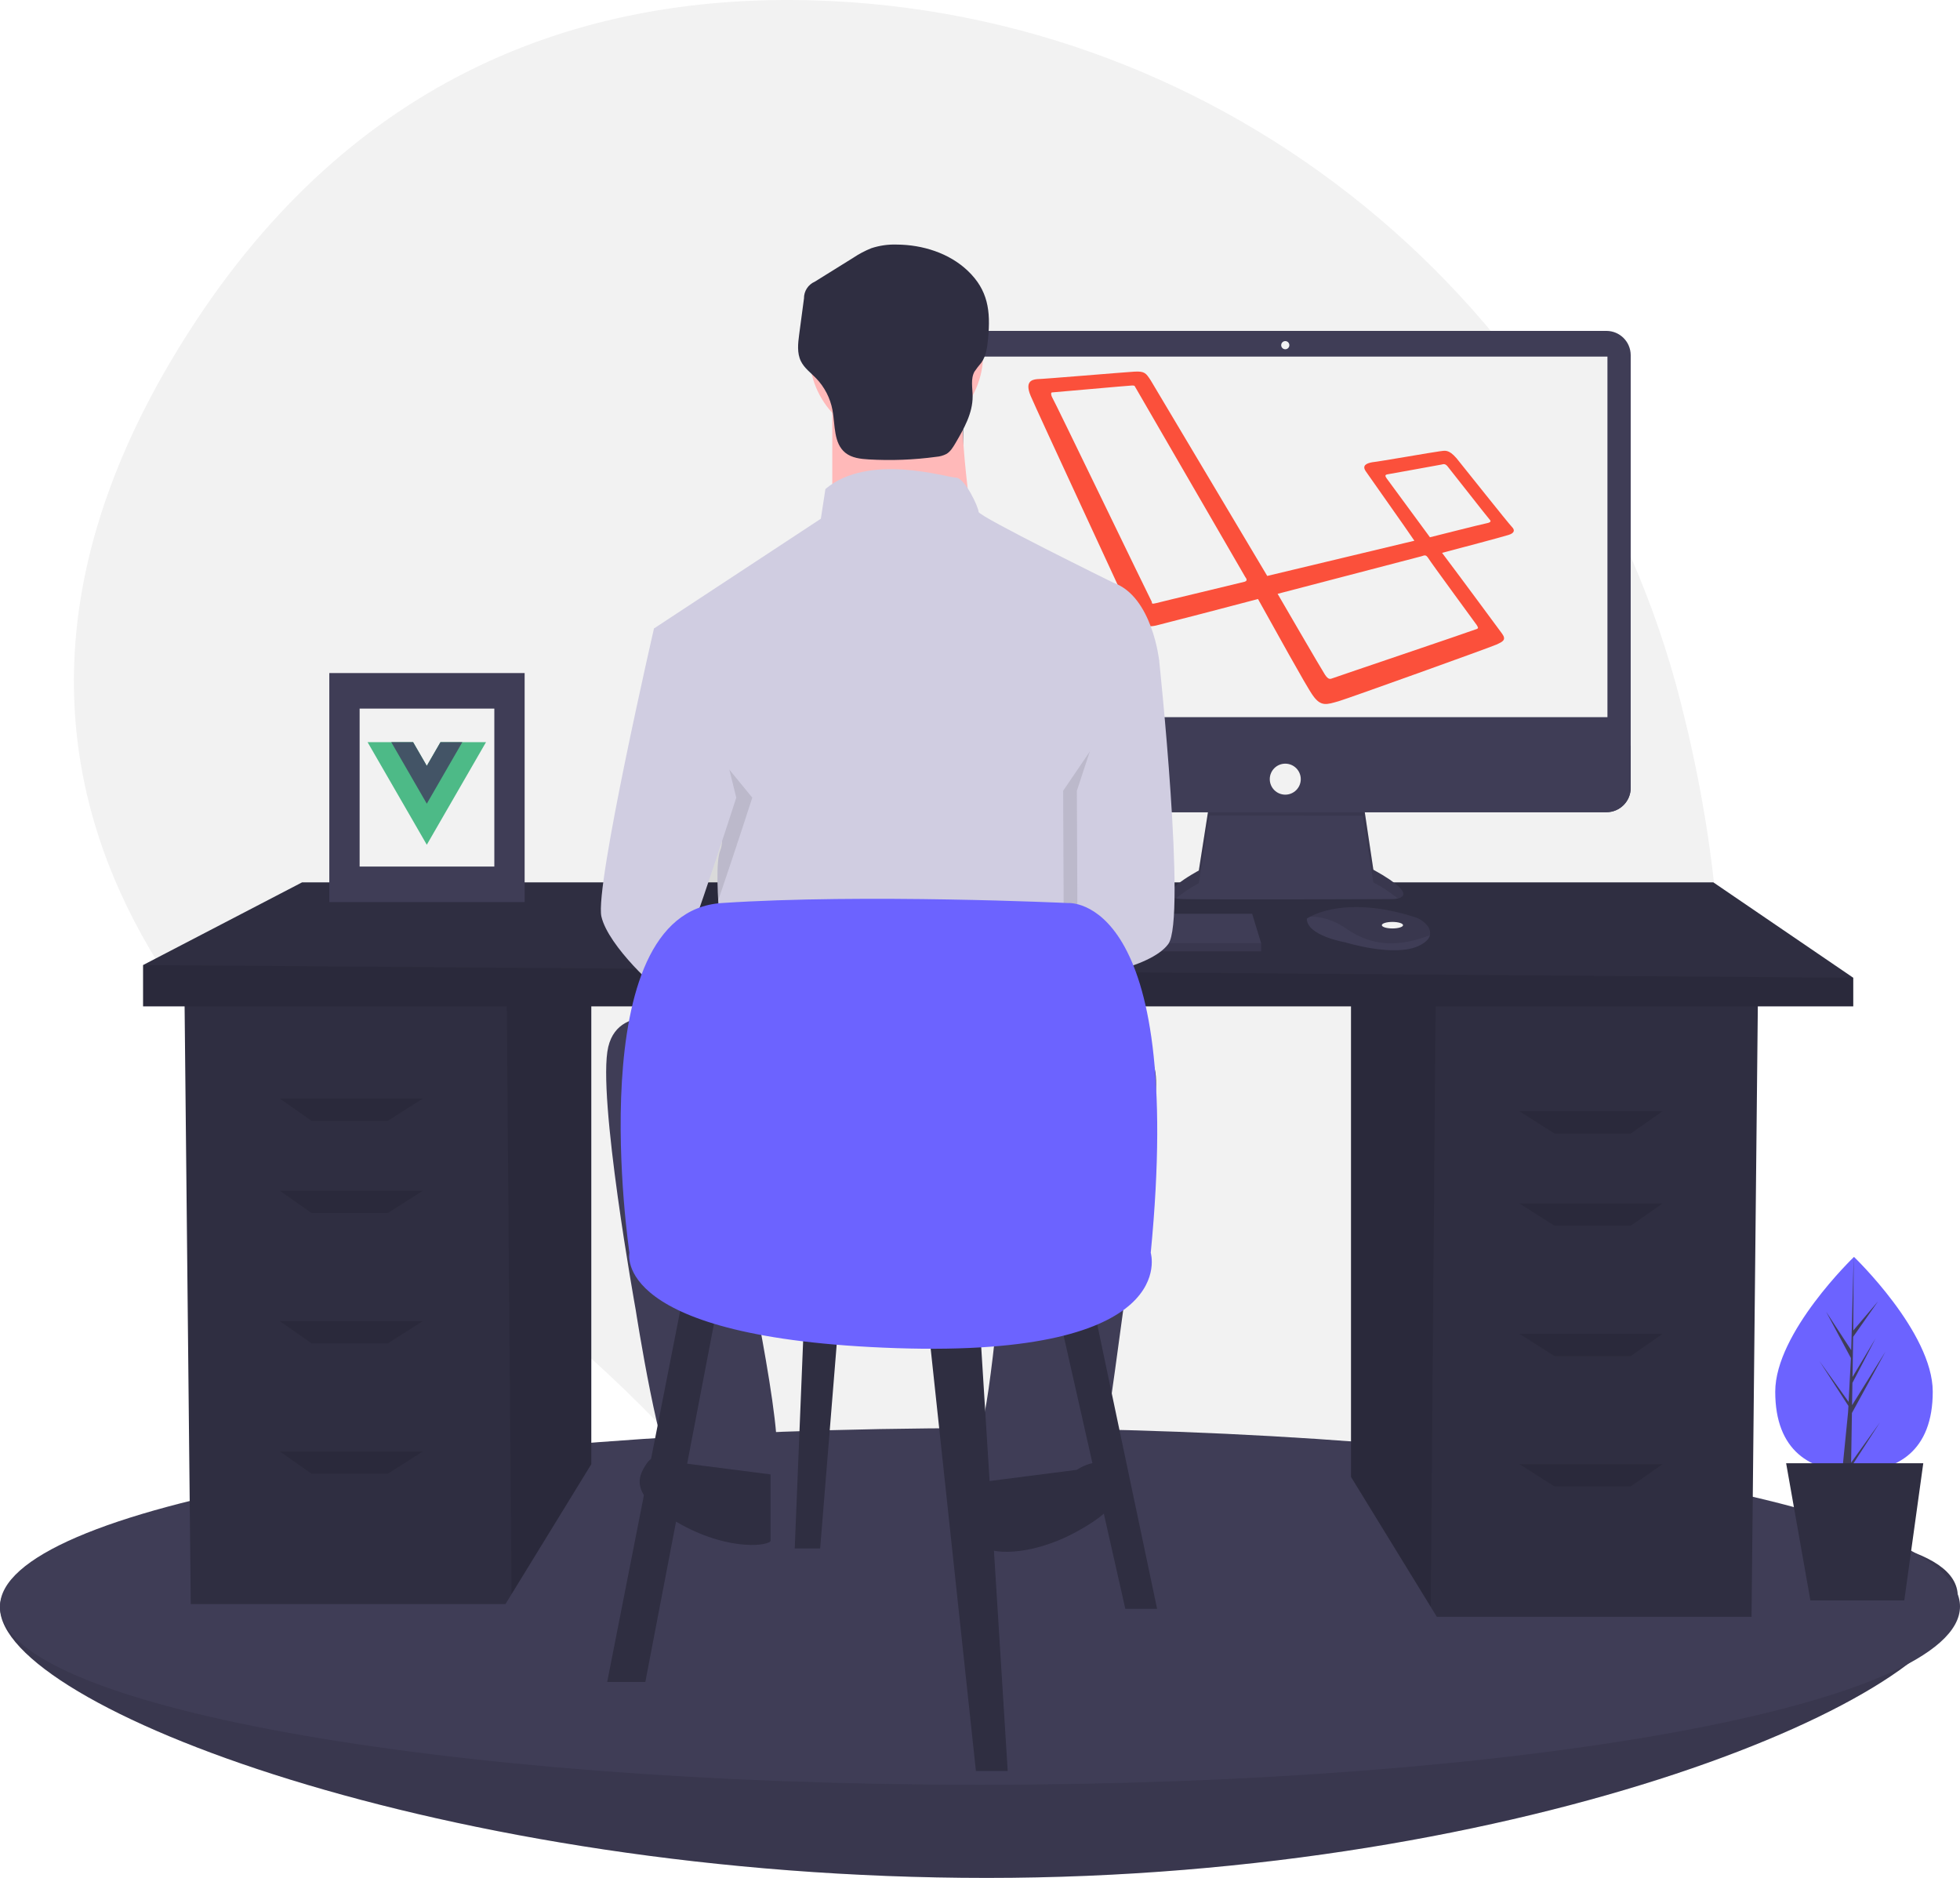
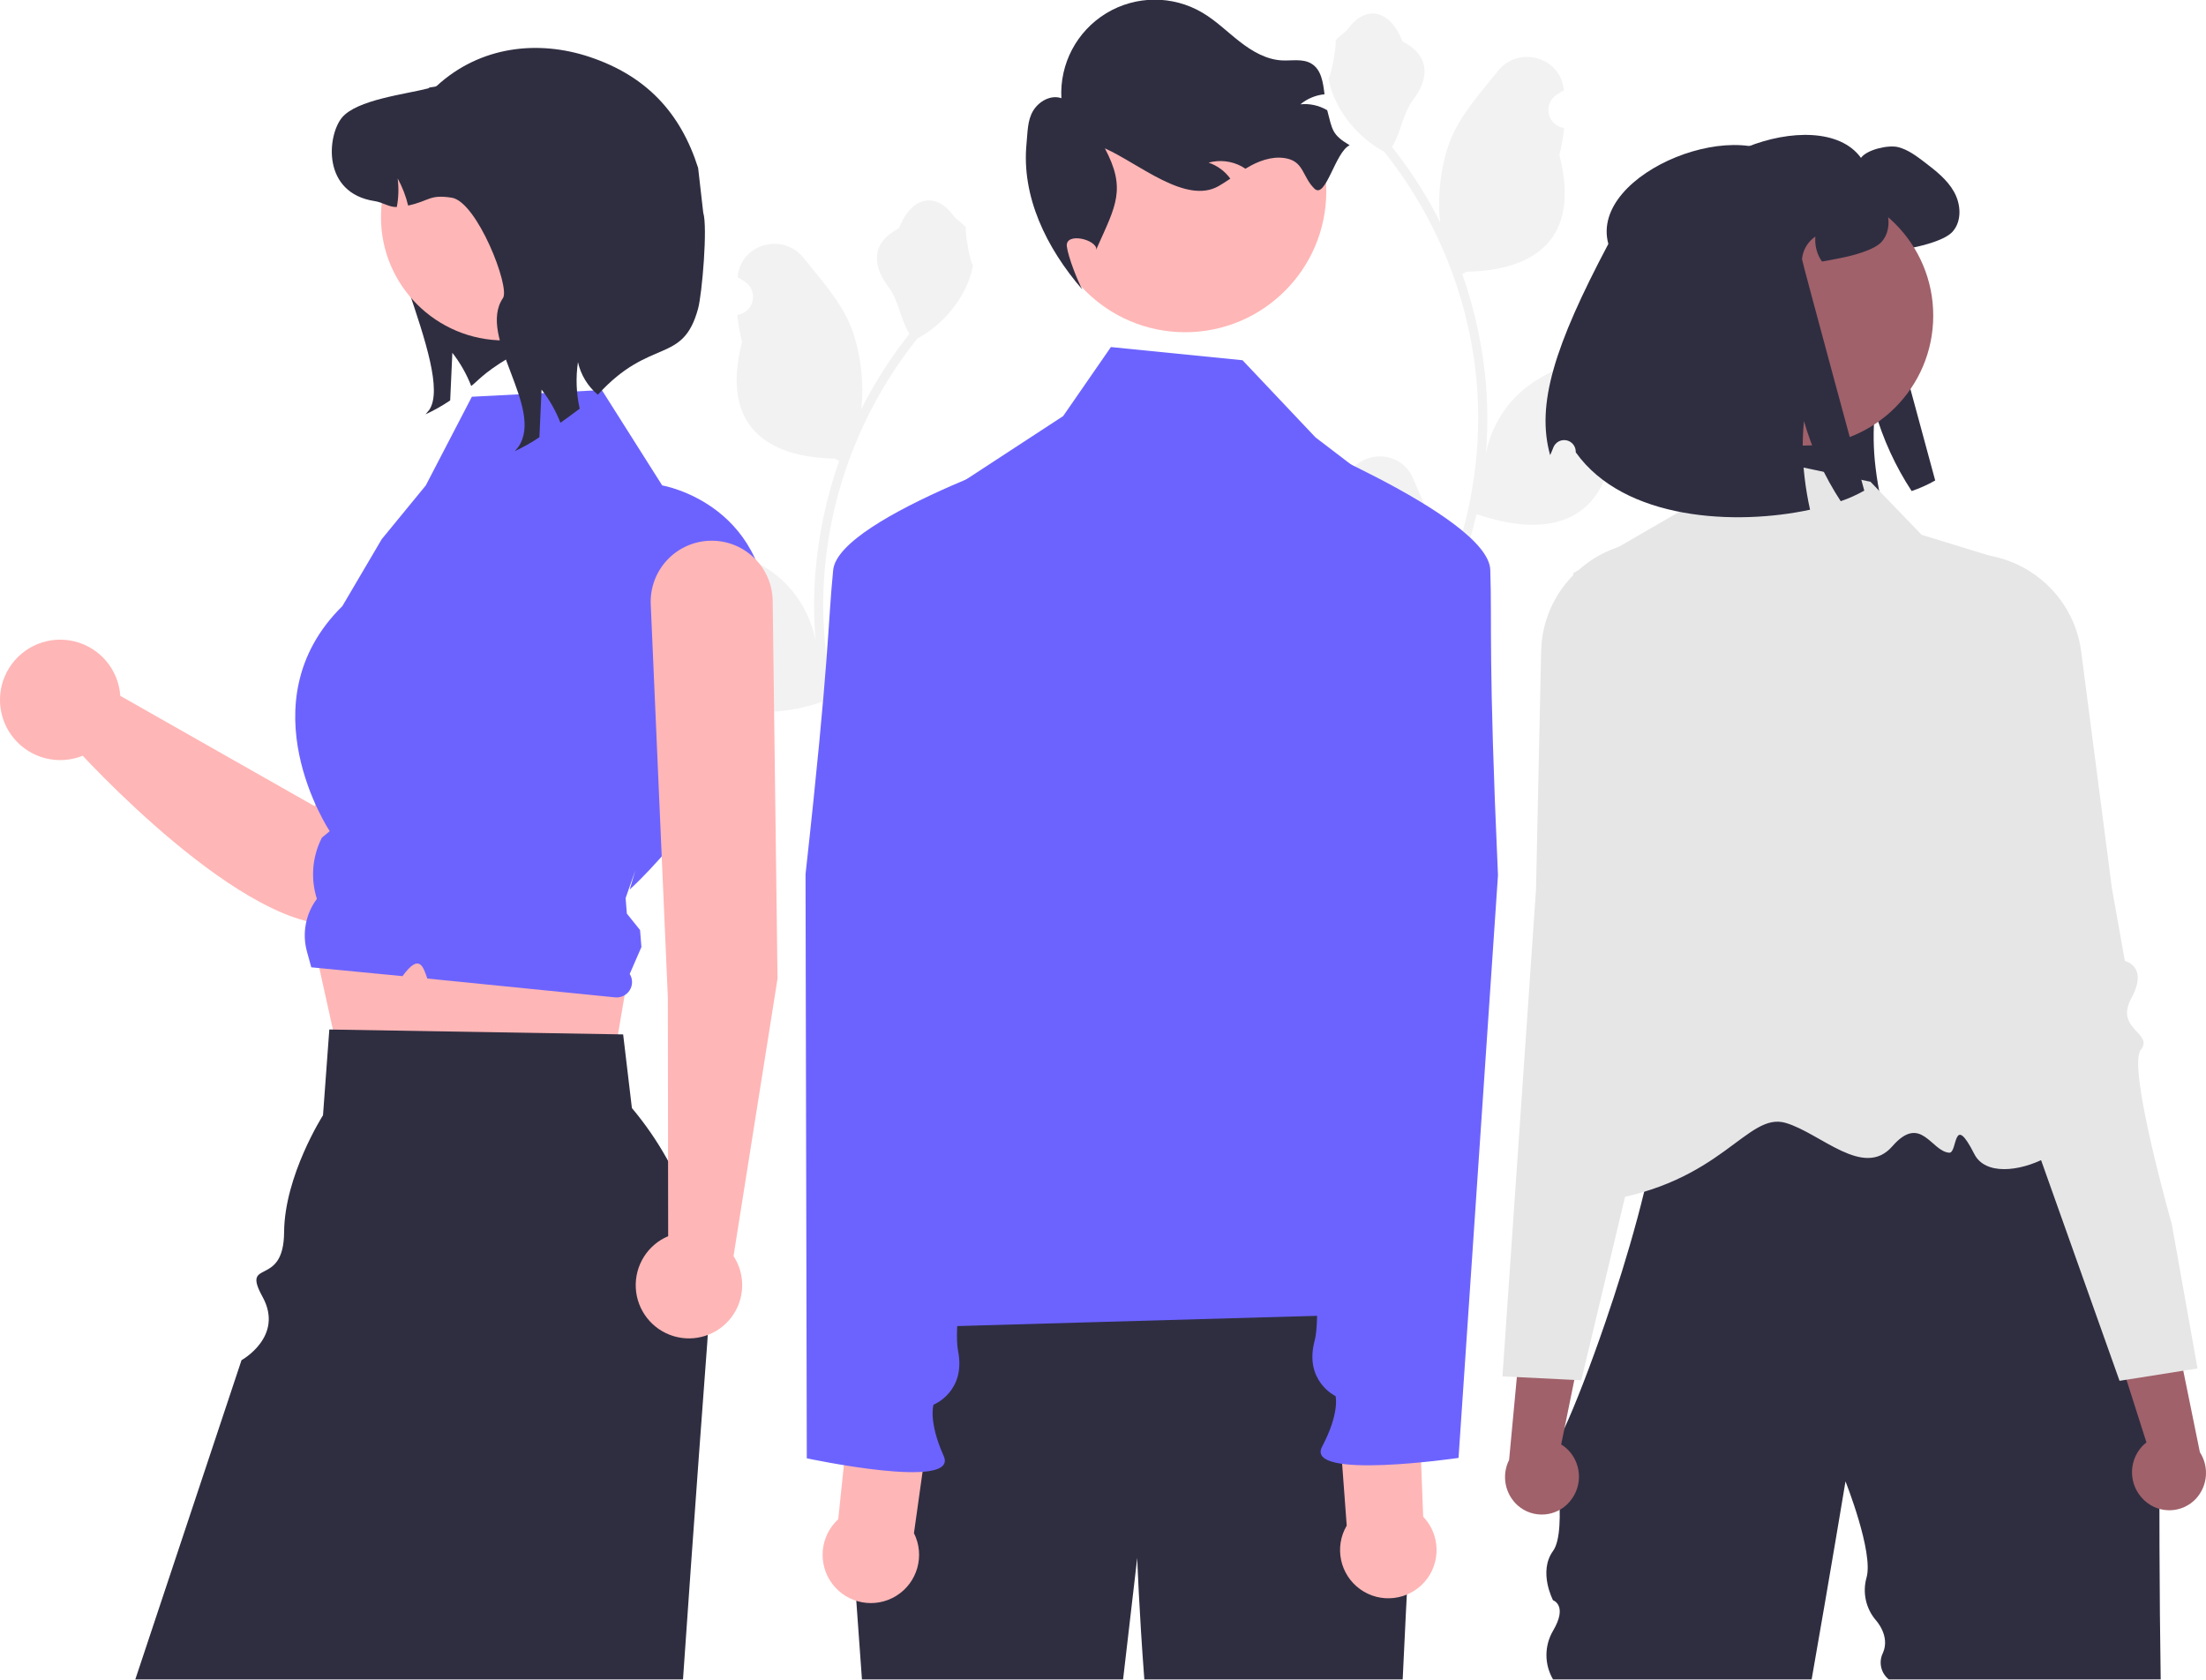
- <svg xmlns="http://www.w3.org/2000/svg" data-name="Layer 1" width="863" height="826.714" viewBox="0 0 863 826.714">
-   <path d="M908.585,346.03C863.668,169.408,708.468,41.912,526.296,36.799,429.988,34.095,328.644,66.036,254.859,177.81c-131.9,199.808,8.106,337.882,105.713,403.492a610.758,610.758,0,0,1,126.241,113.465c65.931,78.238,192.767,175.459,343.823,23.128C940.122,607.486,938.503,463.677,908.585,346.03Z" transform="translate(-168.5 -36.64287)" fill="#f2f2f2" />
-   <path d="M1030.5,739.357c0,43.354-189.189,124-427.5,124s-434.5-75.646-434.5-119,196.189-38,434.5-38S1030.5,696.003,1030.5,739.357Z" transform="translate(-168.5 -36.64287)" fill="#3f3d56" />
-   <path d="M1030.5,739.357c0,43.354-189.189,124-427.5,124s-434.5-75.646-434.5-119,196.189-38,434.5-38S1030.5,696.003,1030.5,739.357Z" transform="translate(-168.5 -36.64287)" opacity="0.1" />
-   <ellipse cx="431.5" cy="707.214" rx="431.5" ry="78.5" fill="#3f3d56" />
-   <polygon points="594.859 440.238 594.859 650.182 629.976 707.413 632.649 711.766 771.212 711.766 774.011 440.238 594.859 440.238" fill="#2f2e41" />
-   <polygon points="594.859 440.238 594.859 650.182 629.976 707.413 632.131 440.238 594.859 440.238" opacity="0.1" />
-   <polygon points="260.348 434.639 260.348 644.583 225.231 701.814 222.558 706.167 83.994 706.167 81.195 434.639 260.348 434.639" fill="#2f2e41" />
-   <polygon points="260.348 434.639 260.348 644.583 225.231 701.814 223.075 434.639 260.348 434.639" opacity="0.1" />
-   <polygon points="816 430.44 816 443.037 63 443.037 63 424.842 132.981 388.452 754.416 388.452 816 430.44" fill="#2f2e41" />
-   <polygon points="816 430.44 816 443.037 63 443.037 63 424.842 816 430.44" opacity="0.1" />
-   <polygon points="170.771 493.424 137.18 493.424 123.184 483.626 186.167 483.626 170.771 493.424" opacity="0.1" />
-   <polygon points="170.771 534.013 137.18 534.013 123.184 524.215 186.167 524.215 170.771 534.013" opacity="0.1" />
-   <polygon points="170.771 591.398 137.18 591.398 123.184 581.6 186.167 581.6 170.771 591.398" opacity="0.1" />
-   <polygon points="170.771 648.782 137.18 648.782 123.184 638.985 186.167 638.985 170.771 648.782" opacity="0.1" />
-   <polygon points="684.435 499.022 718.026 499.022 732.022 489.225 669.039 489.225 684.435 499.022" opacity="0.1" />
-   <polygon points="684.435 539.611 718.026 539.611 732.022 529.814 669.039 529.814 684.435 539.611" opacity="0.1" />
-   <polygon points="684.435 596.996 718.026 596.996 732.022 587.199 669.039 587.199 684.435 596.996" opacity="0.1" />
-   <polygon points="684.435 654.381 718.026 654.381 732.022 644.583 669.039 644.583 684.435 654.381" opacity="0.1" />
-   <path d="M701.016,390.069,696.347,419.877s-22.984,12.21-6.823,12.569,92.296,0,92.296,0,14.724,0-8.619-12.929l-4.669-31.244Z" transform="translate(-168.5 -36.64287)" fill="#3f3d56" />
-   <path d="M686.273,432.123a63.569,63.569,0,0,1,10.074-6.669l4.669-29.808,67.516.064,4.669,29.385a61.304,61.304,0,0,1,10.788,7.099c2.998-.684,6.274-3.226-10.788-12.676l-4.669-31.244-67.516,1.796L696.347,419.877S677.034,430.139,686.273,432.123Z" transform="translate(-168.5 -36.64287)" opacity="0.1" />
-   <rect x="413.824" y="145.672" width="304.18" height="211.885" rx="10.695" fill="#3f3d56" />
-   <rect x="424.059" y="156.984" width="283.71" height="158.734" fill="#f2f2f2" />
-   <circle cx="565.914" cy="151.957" r="1.796" fill="#f2f2f2" />
-   <path d="M886.505,364.931v18.574a10.693,10.693,0,0,1-10.695,10.695H593.019a10.693,10.693,0,0,1-10.695-10.695v-18.574Z" transform="translate(-168.5 -36.64287)" fill="#3f3d56" />
-   <circle cx="565.914" cy="343.012" r="6.823" fill="#f2f2f2" />
-   <polygon points="555.281 415.196 555.281 418.788 362.071 418.788 362.071 415.915 362.337 415.196 367.099 402.268 551.331 402.268 555.281 415.196" fill="#3f3d56" />
-   <path d="M798.135,448.323c-.352,1.505-1.681,3.092-4.683,4.593-10.774,5.387-32.681-1.437-32.681-1.437s-16.879-2.873-16.879-10.415a13.468,13.468,0,0,1,1.48-.88c4.53-2.396,19.548-8.31,46.178.25a11.106,11.106,0,0,1,5.062,3.317A5.296,5.296,0,0,1,798.135,448.323Z" transform="translate(-168.5 -36.64287)" fill="#3f3d56" />
-   <path d="M798.135,448.323c-13.187,5.053-24.941,5.43-37.004-2.948-6.084-4.223-11.611-5.268-15.758-5.189,4.53-2.396,19.548-8.31,46.178.25a11.106,11.106,0,0,1,5.062,3.317A5.296,5.296,0,0,1,798.135,448.323Z" transform="translate(-168.5 -36.64287)" opacity="0.1" />
-   <ellipse cx="613.101" cy="407.296" rx="4.669" ry="1.437" fill="#f2f2f2" />
-   <polygon points="555.281 415.196 555.281 418.788 362.071 418.788 362.071 415.915 362.337 415.196 555.281 415.196" opacity="0.1" />
-   <path d="M834.194,268.594c-1.524-1.524-21.087-26.169-24.39-30.234-3.557-4.065-5.081-3.303-7.368-3.049s-26.931,4.573-29.725,4.827c-2.795.508-4.573,1.524-2.795,4.065,1.524,2.287,17.784,25.152,21.341,30.488l-64.786,15.498-51.321-86.128c-2.033-3.049-2.541-4.065-7.114-3.811s-40.396,3.303-42.937,3.303c-2.541.254-5.335,1.27-2.795,7.368s43.191,93.496,44.207,96.036,4.065,6.606,10.925,5.081c7.114-1.778,31.504-8.13,44.969-11.687,7.114,12.703,21.341,38.618,24.136,42.429,3.557,5.081,6.098,4.065,11.433,2.541,4.319-1.27,66.565-23.628,69.359-24.898s4.573-2.033,2.541-4.827c-1.524-2.033-17.784-24.136-26.423-35.569,5.843-1.524,26.931-7.114,29.217-7.876,2.541-.762,3.049-2.033,1.524-3.557ZM716.562,292.73c-.762.254-37.093,8.892-38.872,9.4-2.033.508-2.033.254-2.033-.508-.508-.762-43.191-89.176-43.953-90.193-.508-1.016-.508-2.033,0-2.033s34.299-3.049,35.315-3.049c1.27,0,1.016.254,1.524,1.016,0,0,47.51,82.063,48.272,83.333,1.016,1.27.508,1.778-.254,2.033Zm102.134,19.055c.508,1.016,1.27,1.524-.762,2.033-1.778.762-61.229,20.833-62.5,21.341s-2.033.762-3.557-1.524-20.833-35.569-20.833-35.569l63.262-16.514c1.524-.508,2.033-.762,3.049.762,1.016,1.778,20.833,28.709,21.341,29.471Zm4.065-44.715c-1.524.254-24.644,6.098-24.644,6.098l-19.055-25.915c-.508-.762-1.016-1.524.254-1.778s22.866-4.065,23.882-4.319,1.778-.508,3.049,1.27c1.27,1.524,17.53,22.358,18.293,23.12s-.254,1.27-1.778,1.524Z" transform="translate(-168.5 -36.64287)" fill="#fb503b" />
-   <circle cx="394.639" cy="155.895" r="38.247" fill="#ffb9b9" />
-   <path d="M534.957,211.661v60.389h62.402s-8.052-50.325-4.026-65.422Z" transform="translate(-168.5 -36.64287)" fill="#ffb9b9" />
-   <path d="M658.756,293.187s-59.383-29.188-59.383-31.201-6.039-15.097-10.065-15.097-38.247-11.071-57.37,5.032l-2.013,13.084-73.474,48.312,20.13,73.474s13.084,14.091,9.058,24.156,3.019,61.396,3.019,61.396l158.019-5.032V398.868s5.032-16.104,8.052-21.136,0-20.13,0-20.13l24.156-30.195S675.866,299.225,658.756,293.187Z" transform="translate(-168.5 -36.64287)" fill="#d0cde1" />
-   <path d="M458.967,337.975l4.529-24.659S437.328,427.05,440.347,440.134s25.162,33.214,28.182,34.221,31.201-86.558,31.201-86.558Z" transform="translate(-168.5 -36.64287)" opacity="0.1" />
-   <path d="M473.561,310.297l-17.11,3.019S430.282,427.05,433.302,440.134s25.162,33.214,28.182,34.221,31.201-86.558,31.201-86.558Z" transform="translate(-168.5 -36.64287)" fill="#d0cde1" />
-   <path d="M664.291,344.014l8.555-16.607s12.078,113.734,4.026,124.805-39.903,15.214-39.903,15.214l-.357-82.649Z" transform="translate(-168.5 -36.64287)" opacity="0.1" />
-   <path d="M665.801,314.323l13.084,13.084s12.078,113.734,4.026,124.805-39.903,15.214-39.903,15.214l-.357-82.649Z" transform="translate(-168.5 -36.64287)" fill="#d0cde1" />
-   <path d="M470.542,487.439s-29.188-11.071-34.221,10.065S448.399,613.251,448.399,613.251s11.071,71.461,18.117,73.474,38.247,3.019,43.279-6.039-15.097-101.656-15.097-101.656l116.753-2.013s-7.045,80.519-11.071,87.565-4.026,31.201,0,31.201,48.312-2.013,51.331-8.052,20.13-141.915,20.13-141.915,14.091-47.305-2.013-44.286S470.542,487.439,470.542,487.439Z" transform="translate(-168.5 -36.64287)" fill="#3f3d56" />
-   <path d="M642.652,683.705s10.065-7.045,15.097,0,7.045,15.097-15.097,27.175-39.253,9.058-39.253,7.045V688.738Z" transform="translate(-168.5 -36.64287)" fill="#2f2e41" />
-   <path d="M468.529,680.686s-10.065-7.045-15.097,0S446.386,695.783,468.529,707.861s39.253,9.058,39.253,7.045V685.718Z" transform="translate(-168.5 -36.64287)" fill="#2f2e41" />
-   <path d="M563.387,144.312a32.348,32.348,0,0,0-11.234,1.601,43.428,43.428,0,0,0-8.003,4.234L527.265,160.648a7.908,7.908,0,0,0-4.766,7.37l-2.11,15.802c-.532,3.988-1.023,8.252.762,11.858,1.49,3.009,4.331,5.069,6.668,7.48a27.456,27.456,0,0,1,7.236,14.061c1.208,6.598.435,14.543,5.656,18.753,2.827,2.28,6.68,2.711,10.306,2.923a153.786,153.786,0,0,0,29.701-1.143,11.819,11.819,0,0,0,4.487-1.257c1.775-1.05,2.892-2.903,3.937-4.681,3.771-6.42,7.657-13.249,7.616-20.694-.02-3.683-.963-7.639.806-10.87a42.497,42.497,0,0,1,3.038-3.945c2.19-3.077,2.616-7.03,2.973-10.79,1.14-12.009-.052-21.147-8.902-29.606C586.41,148.011,574.654,144.385,563.387,144.312Z" transform="translate(-168.5 -36.64287)" fill="#2f2e41" />
-   <polygon points="300.937 569.703 267.346 740.458 284.141 740.458 316.333 572.503 300.937 569.703" fill="#2f2e41" />
-   <polygon points="408.708 583.7 429.703 779.648 443.699 779.648 431.102 578.101 408.708 583.7" fill="#2f2e41" />
-   <polygon points="466.093 578.101 495.485 708.267 509.481 708.267 481.489 575.302 466.093 578.101" fill="#2f2e41" />
-   <polygon points="354.123 578.101 349.924 681.674 361.121 681.674 369.519 578.101 354.123 578.101" fill="#2f2e41" />
-   <path d="M445.643,588.151s-22.394-149.76,40.589-153.959,152.559,0,152.559,0,51.786-4.199,36.39,153.959c0,0,13.996,46.188-111.97,41.989S445.643,588.151,445.643,588.151Z" transform="translate(-168.5 -36.64287)" fill="#6c63ff" />
-   <path d="M1019.5,649.308c0,26.115-15.525,35.234-34.676,35.234s-34.676-9.118-34.676-35.234,34.676-59.338,34.676-59.338S1019.5,623.193,1019.5,649.308Z" transform="translate(-168.5 -36.64287)" fill="#6c63ff" />
-   <polygon points="815.416 622.048 830.195 595.009 815.471 618.619 815.631 608.792 825.817 589.229 815.673 606.191 815.96 588.516 826.868 572.942 816.005 585.737 816.185 553.327 815.106 594.394 804.06 577.487 814.972 597.859 813.939 617.599 813.908 617.075 801.123 599.212 813.869 618.926 813.74 621.395 813.717 621.432 813.728 621.635 811.106 647.977 814.609 647.977 815.029 645.849 827.744 626.182 815.06 643.904 815.416 622.048" fill="#3f3d56" />
-   <polygon points="838.47 704.549 797.129 704.549 786.445 644.163 846.831 644.163 838.47 704.549" fill="#2f2e41" />
-   <rect x="145" y="296.3" width="86" height="100.828" fill="#3f3d56" />
-   <rect x="158.345" y="311.946" width="59.31" height="69.536" fill="#f2f2f2" />
-   <path d="M362.444,363.357l-6.023,10.431-6.023-10.431H330.343l26.079,45.17L382.5,363.357Z" transform="translate(-168.5 -36.64287)" fill="#4dba87" />
-   <path d="M362.444,363.357l-6.023,10.431-6.023-10.431H340.774l15.647,27.101,15.647-27.101Z" transform="translate(-168.5 -36.64287)" fill="#435466" />
+ <svg xmlns="http://www.w3.org/2000/svg" data-name="Layer 1" width="838" height="638.004" viewBox="0 0 838 638.004">
+   <path d="M689.135,323.255a5.09,5.09,0,0,0,3.689-8.823c-.128-.51-.22-.876-.349-1.387q.069-.167.139-.333c4.686-11.174,20.569-11.097,25.215.094,4.124,9.933,9.375,19.882,10.668,30.384a40.44,40.44,0,0,1-.71,13.908,162.132,162.132,0,0,0,14.748-67.338,156.487,156.487,0,0,0-.971-17.458q-.804-7.128-2.231-14.154a164.01,164.01,0,0,0-32.525-69.512,43.648,43.648,0,0,1-18.153-18.834,33.294,33.294,0,0,1-3.028-9.098c.884.116,3.332-13.343,2.666-14.169,1.232-1.869,3.436-2.798,4.781-4.621,6.69-9.07,15.906-7.486,20.717,4.839,10.278,5.187,10.378,13.79,4.071,22.065-4.012,5.264-4.564,12.387-8.084,18.023.362.464.739.913,1.101,1.376a165.069,165.069,0,0,1,17.229,27.295c-1.369-10.691.652-23.571,4.097-31.873,3.921-9.46,11.271-17.427,17.744-25.605,7.774-9.823,23.717-5.536,25.086,6.916q.02.181.039.362-1.442.814-2.823,1.727a6.905,6.905,0,0,0,2.784,12.565l.141.022a68.701,68.701,0,0,1-1.811,10.272c8.303,32.111-9.623,43.807-35.219,44.332-.565.29-1.116.579-1.681.855a168.487,168.487,0,0,1,9.069,42.681,159.804,159.804,0,0,1-.116,25.802l.043-.304a42.227,42.227,0,0,1,14.415-24.383c11.093-9.113,26.766-12.468,38.734-19.793,5.761-3.526,13.143,1.031,12.138,7.71q-.024.16-.049.32a46.377,46.377,0,0,0-5.201,2.506q-1.442.814-2.823,1.727a6.905,6.905,0,0,0,2.784,12.565l.141.022c.101.014.188.029.29.044a68.76,68.76,0,0,1-12.648,19.805c-5.192,28.032-27.491,30.691-51.344,22.528h-.015a168.437,168.437,0,0,1-11.315,33.032H690.148c-.145-.449-.275-.913-.406-1.362a45.926,45.926,0,0,0,11.185-.666c-2.999-3.68-5.998-7.389-8.997-11.069a2.511,2.511,0,0,1-.188-.217c-1.521-1.883-3.057-3.752-4.578-5.636l-.001-.002a67.271,67.271,0,0,1,1.971-17.137Z" transform="translate(-181 -130.9981)" fill="#f2f2f2" />
+   <path d="M818.913,219.81c-7.516-27.402,53.102-50.899,69.021-28.832,2.213-3.137,10.394-5.043,14.147-4.08s6.91,3.368,9.989,5.697c4.234,3.253,8.623,6.621,11.221,11.298,2.618,4.658,3.022,11.009-.5,15.051-2.791,3.214-11.029,5.293-15.225,6.14-2.926.597-5.389,1.078-7.506,1.424a14.352,14.352,0,0,1-2.502-9.489,11.648,11.648,0,0,0-5.081,8.546c-.058.712,23.655,87.96,23.655,87.96a51.72,51.72,0,0,1-8.95,4.023,112.545,112.545,0,0,1-13.954-30.411,97.453,97.453,0,0,0,.269,21.653,119.144,119.144,0,0,0,2.04,11.991c-28.178,6.082-70.56,4.081-88.999-21.788q-.005-.161-.009-.321a4.402,4.402,0,0,0-8.503-1.535c-.447,1.141-.859,2.129-1.226,2.915C791.428,280.843,798.376,258.613,818.913,219.81Z" transform="translate(-181 -130.9981)" fill="#2f2e41" />
+   <path d="M770.963,679.207v.897A3.809,3.809,0,0,1,770.963,679.207Z" transform="translate(-181 -130.9981)" fill="#2f2e41" />
+   <path d="M798.558,524.133a15.324,15.324,0,0,1,2.183-.424Q799.472,523.915,798.558,524.133Z" transform="translate(-181 -130.9981)" fill="#2f2e41" />
+   <path d="M797.919,524.295c.194-.054.409-.109.639-.163C798.344,524.188,798.138,524.229,797.919,524.295Z" transform="translate(-181 -130.9981)" fill="#2f2e41" />
+   <path d="M1001.79,768.998H898.504a8.213,8.213,0,0,1-2.211-10.115c2.822-6.471-2.708-12.384-2.708-12.384a17.567,17.567,0,0,1-3.54-16.191c2.737-9.558-7.988-36.535-7.988-36.535s-5.781,34.834-12.865,75.225H770.963a18.259,18.259,0,0,1,0-18.489c5.724-9.706,0-11.568,0-11.568s-5.724-10.862,0-18.748,0-40.088,0-40.088c.216,1.424,1.847-1.165,4.358-6.592,3.823-8.258,9.664-23.108,15.566-40.348,4.219-12.305,8.473-25.843,12.028-39.08h.009q1.398-5.216,2.649-10.337c1.631-6.696,3.029-13.202,4.09-19.311,2.304-13.159,3.063-24.463,1.294-31.814-1.467-6.118-4.677-9.492-10.216-8.914,2.968-.492,7.317-.958,12.676-1.398.966-.078,1.967-.155,3.003-.242,39.968-3.02,125.721-4.754,125.721-4.754L968.406,564.35l33.264,59.582S1000.764,703.86,1001.79,768.998Z" transform="translate(-181 -130.9981)" fill="#2f2e41" />
+   <path d="M891.547,314.02,831.033,301.183l-12.015,24.185L778.556,348.794s26.082,106.641,25.933,121.64c-.378,38.079-61.306,123.44-15.285,116.874s55.369-34.073,70.143-29.724c13.324,3.923,29.594,21.372,40.486,8.892s14.728,1.931,21.616,2.429c3.273.237,1.302-15.759,9.537.497s51.904-5.626,37.104-20.427c-24.65-24.65-29.66-206.361-29.66-206.361l-27.441-8.443Z" transform="translate(-181 -130.9981)" fill="#e6e6e6" />
+   <path d="M777.411,701.296a14.526,14.526,0,0,0-1.496-20.205,13.936,13.936,0,0,0-1.866-1.351l10.118-49.656-23.39-13.999-6.506,69.522a14.486,14.486,0,0,0,3.339,17.367,13.863,13.863,0,0,0,19.556-1.386Q777.29,701.443,777.411,701.296Z" transform="translate(-181 -130.9981)" fill="#a0616a" />
+   <path d="M850.037,439.552c-.147-1.596-2.183-2.321-5.005-3.322a30.95,30.95,0,0,1-7.999-3.788c-6.247-4.513-3.788-9.233-.388-15.756.664-1.268,1.355-2.589,2.002-3.961,1.924-4.064-1.139-20.83-9.121-49.84-2.459-8.931-2.451-15.238-4.15-19.423-1.691-4.185-5.082-6.247-14.324-6.679a42.251,42.251,0,0,0-30.416,10.812c-.224.198-.457.414-.682.621q-.634.595-1.243,1.217a42.22,42.22,0,0,0-12.27,29.027l-.043,1.855-1.907,88.634-5.358,77.78-7.386,107.143,5.471.268L779.048,655.228l2.649.129,6.282-26.352,7.559-31.711,2.778-11.649,8.62-36.137,4.021-16.886,2.459-10.311L814.417,518.1l4.884-20.467c.112-.431,11.347-44.757,24.299-52.169C848.432,442.702,850.175,441.097,850.037,439.552Z" transform="translate(-181 -130.9981)" fill="#e6e6e6" />
+   <path d="M995.355,700.768a14.526,14.526,0,0,1-.683-20.249,13.934,13.934,0,0,1,1.71-1.544L980.99,630.692l21.752-16.43,13.935,68.421a14.486,14.486,0,0,1-1.454,17.625,13.863,13.863,0,0,1-19.592.723Q995.491,700.901,995.355,700.768Z" transform="translate(-181 -130.9981)" fill="#a0616a" />
+   <path d="M1005.996,596S989.031,536.312,994.205,529.85s-10.106-7.723-3.522-19.757-2.504-14.047-2.504-14.047l-4.932-27.669-8.817-67.961-.267-2.021-2.564-19.772a42.341,42.341,0,0,0-16.696-28.617c-.233-.178-.471-.35-.709-.521q-1.628-1.172-3.327-2.172a42.263,42.263,0,0,0-28.106-5.339c-18.286,2.848-12.595,9.667-15.56,27.935-4.819,29.703-6.07,46.697-3.72,50.536.792,1.293,1.624,2.53,2.417,3.717,4.083,6.129,7.034,10.551,1.305,15.718a31.251,31.251,0,0,1-7.544,4.616c-2.693,1.304-4.643,2.24-4.616,3.843.03,1.553,1.934,2.955,7.031,5.179,6.177,2.703,12.811,12.923,18.245,23.363a257.88,257.88,0,0,1,11.518,25.899L978.54,634.137l7.618,21.422,2.628-.416,21.58-3.421,5.412-.857Z" transform="translate(-181 -130.9981)" fill="#e6e6e6" />
+   <circle cx="685.016" cy="119.908" r="49.37" fill="#a0616a" />
+   <path d="M791.967,223.66c-7.516-27.402,53.102-50.899,69.021-28.832,2.213-3.137,10.394-5.043,14.147-4.08s6.91,3.368,9.989,5.697c4.234,3.253,8.623,6.621,11.221,11.298,2.618,4.658,3.022,11.009-.5,15.051-2.791,3.214-11.029,5.293-15.225,6.14-2.926.597-5.389,1.078-7.506,1.424a14.352,14.352,0,0,1-2.502-9.489,11.648,11.648,0,0,0-5.081,8.546c-.058.712,23.655,87.96,23.655,87.96a51.72,51.72,0,0,1-8.95,4.023,112.545,112.545,0,0,1-13.954-30.411,97.453,97.453,0,0,0,.269,21.653,119.142,119.142,0,0,0,2.04,11.991c-28.178,6.082-70.56,4.081-88.999-21.788q-.005-.161-.009-.321a4.402,4.402,0,0,0-8.503-1.535c-.447,1.141-.859,2.129-1.226,2.915C764.482,284.693,771.43,262.462,791.967,223.66Z" transform="translate(-181 -130.9981)" fill="#2f2e41" />
+   <path d="M810.435,197.849" transform="translate(-181 -130.9981)" fill="#2f2e41" />
+   <path d="M547.121,394.255a5.09,5.09,0,0,1-3.689-8.823c.128-.51.22-.876.349-1.387q-.069-.167-.139-.333c-4.686-11.174-20.569-11.097-25.215.094-4.124,9.933-9.375,19.882-10.668,30.384a40.44,40.44,0,0,0,.71,13.908A162.132,162.132,0,0,1,493.721,360.76a156.49,156.49,0,0,1,.971-17.458q.804-7.128,2.231-14.154a164.01,164.01,0,0,1,32.525-69.512,43.648,43.648,0,0,0,18.153-18.834,33.295,33.295,0,0,0,3.028-9.098c-.884.116-3.332-13.343-2.666-14.169-1.232-1.869-3.436-2.798-4.781-4.621-6.69-9.07-15.906-7.486-20.717,4.839-10.278,5.187-10.378,13.79-4.071,22.065,4.012,5.264,4.564,12.387,8.084,18.023-.362.464-.739.913-1.101,1.376a165.069,165.069,0,0,0-17.229,27.295c1.369-10.691-.652-23.571-4.097-31.873-3.921-9.46-11.271-17.427-17.744-25.605-7.774-9.823-23.717-5.536-25.086,6.916q-.02.181-.039.362,1.442.814,2.823,1.727a6.905,6.905,0,0,1-2.784,12.565l-.141.022a68.7,68.7,0,0,0,1.811,10.272c-8.303,32.111,9.623,43.807,35.219,44.332.565.29,1.116.579,1.681.855a168.487,168.487,0,0,0-9.069,42.681,159.804,159.804,0,0,0,.116,25.802l-.043-.304A42.227,42.227,0,0,0,476.379,349.88c-11.093-9.113-26.766-12.468-38.734-19.793-5.761-3.526-13.143,1.031-12.138,7.71q.024.16.049.32a46.378,46.378,0,0,1,5.201,2.506q1.442.814,2.823,1.727a6.905,6.905,0,0,1-2.784,12.565l-.141.022c-.101.014-.188.029-.29.044A68.76,68.76,0,0,0,443.014,374.784c5.192,28.032,27.491,30.691,51.344,22.528h.015a168.437,168.437,0,0,0,11.315,33.032H546.108c.145-.449.275-.913.406-1.362a45.926,45.926,0,0,1-11.185-.666c2.999-3.68,5.998-7.389,8.997-11.069a2.513,2.513,0,0,0,.188-.217c1.521-1.883,3.057-3.752,4.578-5.636l.001-.002a67.271,67.271,0,0,0-1.971-17.137Z" transform="translate(-181 -130.9981)" fill="#f2f2f2" />
+   <path d="M358.516,190.979c-.917,2.138-29.204,1.909-30.5,3.812-9.989,14.697,26.018,77.23,16.03,91.946l-1.392,1.658a65.757,65.757,0,0,0,9.36-5.28c.267-6.024.534-12.066.82-18.09a49.721,49.721,0,0,1,7.167,12.6c2.326-1.639,4.233-4.678,14.201-10.656A62.515,62.515,0,0,1,388.017,255.598Z" transform="translate(-181 -130.9981)" fill="#2f2e41" />
+   <path d="M379.057,311.43a23.428,23.428,0,0,0-35.493,13.858L300.578,437.291,226.69,395.343a22.875,22.875,0,1,0-14.272,22.752c15.56,16.607,83.019,84.696,110.946,58.092,23.474-22.362,57.351-109.029,65.505-138.957A23.43,23.43,0,0,0,379.057,311.43Z" transform="translate(-181 -130.9981)" fill="#ffb6b6" />
+   <polygon points="117.341 349.883 130.906 411.195 230.098 420.167 239.214 366.781 117.341 349.883" fill="#ffb6b6" />
+   <path d="M449.858,638.108c-.045.879-.1,1.749-.163,2.628-.951,12.704-2.039,27.356-3.217,43.413-1.858,25.48-3.933,54.495-6.026,84.85H232.397l40.35-121.282s16.293-8.97,7.998-24.039,8.026-3.061,8.178-24.581,14.777-44.415,14.777-44.415l2.401-32.584,1.368.027,108.273,1.803,1.975.036,3.325,27.972A123.668,123.668,0,0,1,449.858,638.108Z" transform="translate(-181 -130.9981)" fill="#2f2e41" />
+   <path d="M360.25,281.716l49.373-2.543,22.932,36.236s43.148,7.214,40.157,58.058-52.498,95.46-52.498,95.46l2.116-7.255-3.675,10.502.471,5.897,5.014,6.245.516,6.458-4.442,10.219v0a5.839,5.839,0,0,1-5.536,8.9l-71.34-7.149c-1.624-4.468-2.927-9.814-9.438-.914l-6.72-.651-27.936-2.707-1.644-5.99a23.205,23.205,0,0,1,3.775-20.015v0a30.607,30.607,0,0,1,1.771-22.981l.134-.268,2.967-2.473s-32.457-48.762,4.803-85.488l14.954-25.422,16.732-20.414Z" transform="translate(-181 -130.9981)" fill="#6c63ff" />
+   <circle cx="191.538" cy="82.509" r="46.819" fill="#ffb6b6" />
+   <path d="M408.097,280.953a22.548,22.548,0,0,1-7.549-12.391,48.446,48.446,0,0,0,.667,17.69c-2.535,1.906-4.994,3.717-7.32,5.357a49.721,49.721,0,0,0-7.167-12.6c-.286,6.024-.553,12.066-.82,18.09a65.755,65.755,0,0,1-9.36,5.28l1.392-1.658c9.989-14.716-15.86-41.804-5.871-56.501,2.802-4.118-9.855-36.657-19.501-38.125-8.578-1.296-8.216,1.182-16.527,2.993a41.589,41.589,0,0,0-3.984-10.313,34.075,34.075,0,0,1-.324,10.866c-2.955.114-5.279-1.768-8.426-2.249-20.073-3.069-18.033-24.781-12.448-31.663,5.604-6.862,24.209-8.921,32.787-11.152.782-.762,2.554-.286,3.336-1.01,16.439-15.045,38.426-17.537,58.212-10.868,21.1,7.111,34.256,20.875,41.008,42.092l1.937,16.98c1.737,5.46-.448,30.862-1.937,36.395C440.417,269.672,428.096,258.936,408.097,280.953Z" transform="translate(-181 -130.9981)" fill="#2f2e41" />
+   <path d="M476.363,502.769l-1.843-143.553a23.173,23.173,0,0,0-23.17-22.807h-0a23.173,23.173,0,0,0-23.14,24.402l6.486,149.058.123,90.739a20.222,20.222,0,1,0,24.827,7.561Z" transform="translate(-181 -130.9981)" fill="#ffb6b6" />
+   <path d="M718,688.492s-2.85,51.27-4.16,80.51H615.7c-2.02-26.61-2.7-46.16-2.7-46.16l-5.37,46.16h-99.2l-6.15-85.49,29.72-73.67s161.06-11.17,176,3C722.93,627.002,718,688.492,718,688.492Z" transform="translate(-181 -130.9981)" fill="#2f2e41" />
+   <circle cx="450.216" cy="72.599" r="53.607" fill="#ffb6b6" />
+   <path d="M693.7,186.178c-5.506,2.511-9.074,20.694-13.402,16.467s-4.039-9.729-9.874-11.289c-4.712-1.265-9.783.181-14.08,2.461-.767.402-1.511.84-2.236,1.275-.479-.32-.955-.621-1.466-.898a17.033,17.033,0,0,0-12.537-1.41,16.713,16.713,0,0,1,8.259,6.087c-1.438.964-2.895,1.93-4.386,2.787-12.45,7.185-30.166-8.438-43.271-14.307,8.209,15.404,4.167,21.784-2.961,37.715l-.246.907c.405-3.993-11.95-6.968-11.234-1.348.509,3.991,3.962,12.861,5.897,16.384-13.778-15.932-23.194-35.428-21.207-55.54.432-4.225.302-8.683,2.481-12.35,2.181-3.648,6.729-6.208,10.753-4.817a35.542,35.542,0,0,1,53.507-32.524c5.145,3.019,9.44,7.288,14.155,10.971,4.715,3.683,10.151,6.893,16.13,7.197,3.793.183,7.921-.743,11.18,1.221,3.775,2.28,4.421,7.052,4.988,11.645a17.014,17.014,0,0,0-9.167,3.815,16.648,16.648,0,0,1,10.022,2.15,1.036,1.036,0,0,1,.164.093C687.164,180.461,686.96,182.144,693.7,186.178Z" transform="translate(-181 -130.9981)" fill="#2f2e41" />
+   <path d="M508.668,635.777c45.651-53.435,30.231-121.4,12.113-190.008l3.448-101.354a31.004,31.004,0,0,1,14.029-24.902L584.861,289.068,603,262.842l50,5,27.726,29.322,30.691,23.43a50.843,50.843,0,0,1,18.792,51.39L700.839,504.804s12.284,68.855,4.789,76.46-26.808.004-11.493,8.54c18.38,10.245,35.092,8.354,25.791,17.655s2.47,22.232,2.47,22.232Z" transform="translate(-181 -130.9981)" fill="#6c63ff" />
+   <path d="M528.186,713.436l7.611-54.221-30.367-8.669-6.007,57.612a18.329,18.329,0,1,0,28.763,5.278Z" transform="translate(-181 -130.9981)" fill="#ffb6b6" />
+   <path d="M586,298.842s-86.438,28.133-88.499,48.717S496.123,380.745,487,463.115l.481,221.883s57.952,12.408,52.008-.859-3.869-19.507-3.869-19.507,12.425-4.903,9.315-20.479,12.487-92.768,12.487-92.768L567.266,412.946Z" transform="translate(-181 -130.9981)" fill="#6c63ff" />
+   <path d="M692.581,710.565l-4.05-54.602,30.869-6.666,2.228,57.881a18.329,18.329,0,1,1-29.047,3.387Z" transform="translate(-181 -130.9981)" fill="#ffb6b6" />
+   <path d="M661.99,293.078s84.415,33.723,85.126,54.398-.795,33.205,2.925,115.995l-14.983,221.377s-58.639,8.593-51.841-4.256,5.136-19.213,5.136-19.213-12.078-5.705-7.956-21.045S674,546.949,674,546.949l-.774-138.786Z" transform="translate(-181 -130.9981)" fill="#6c63ff" />
</svg>
